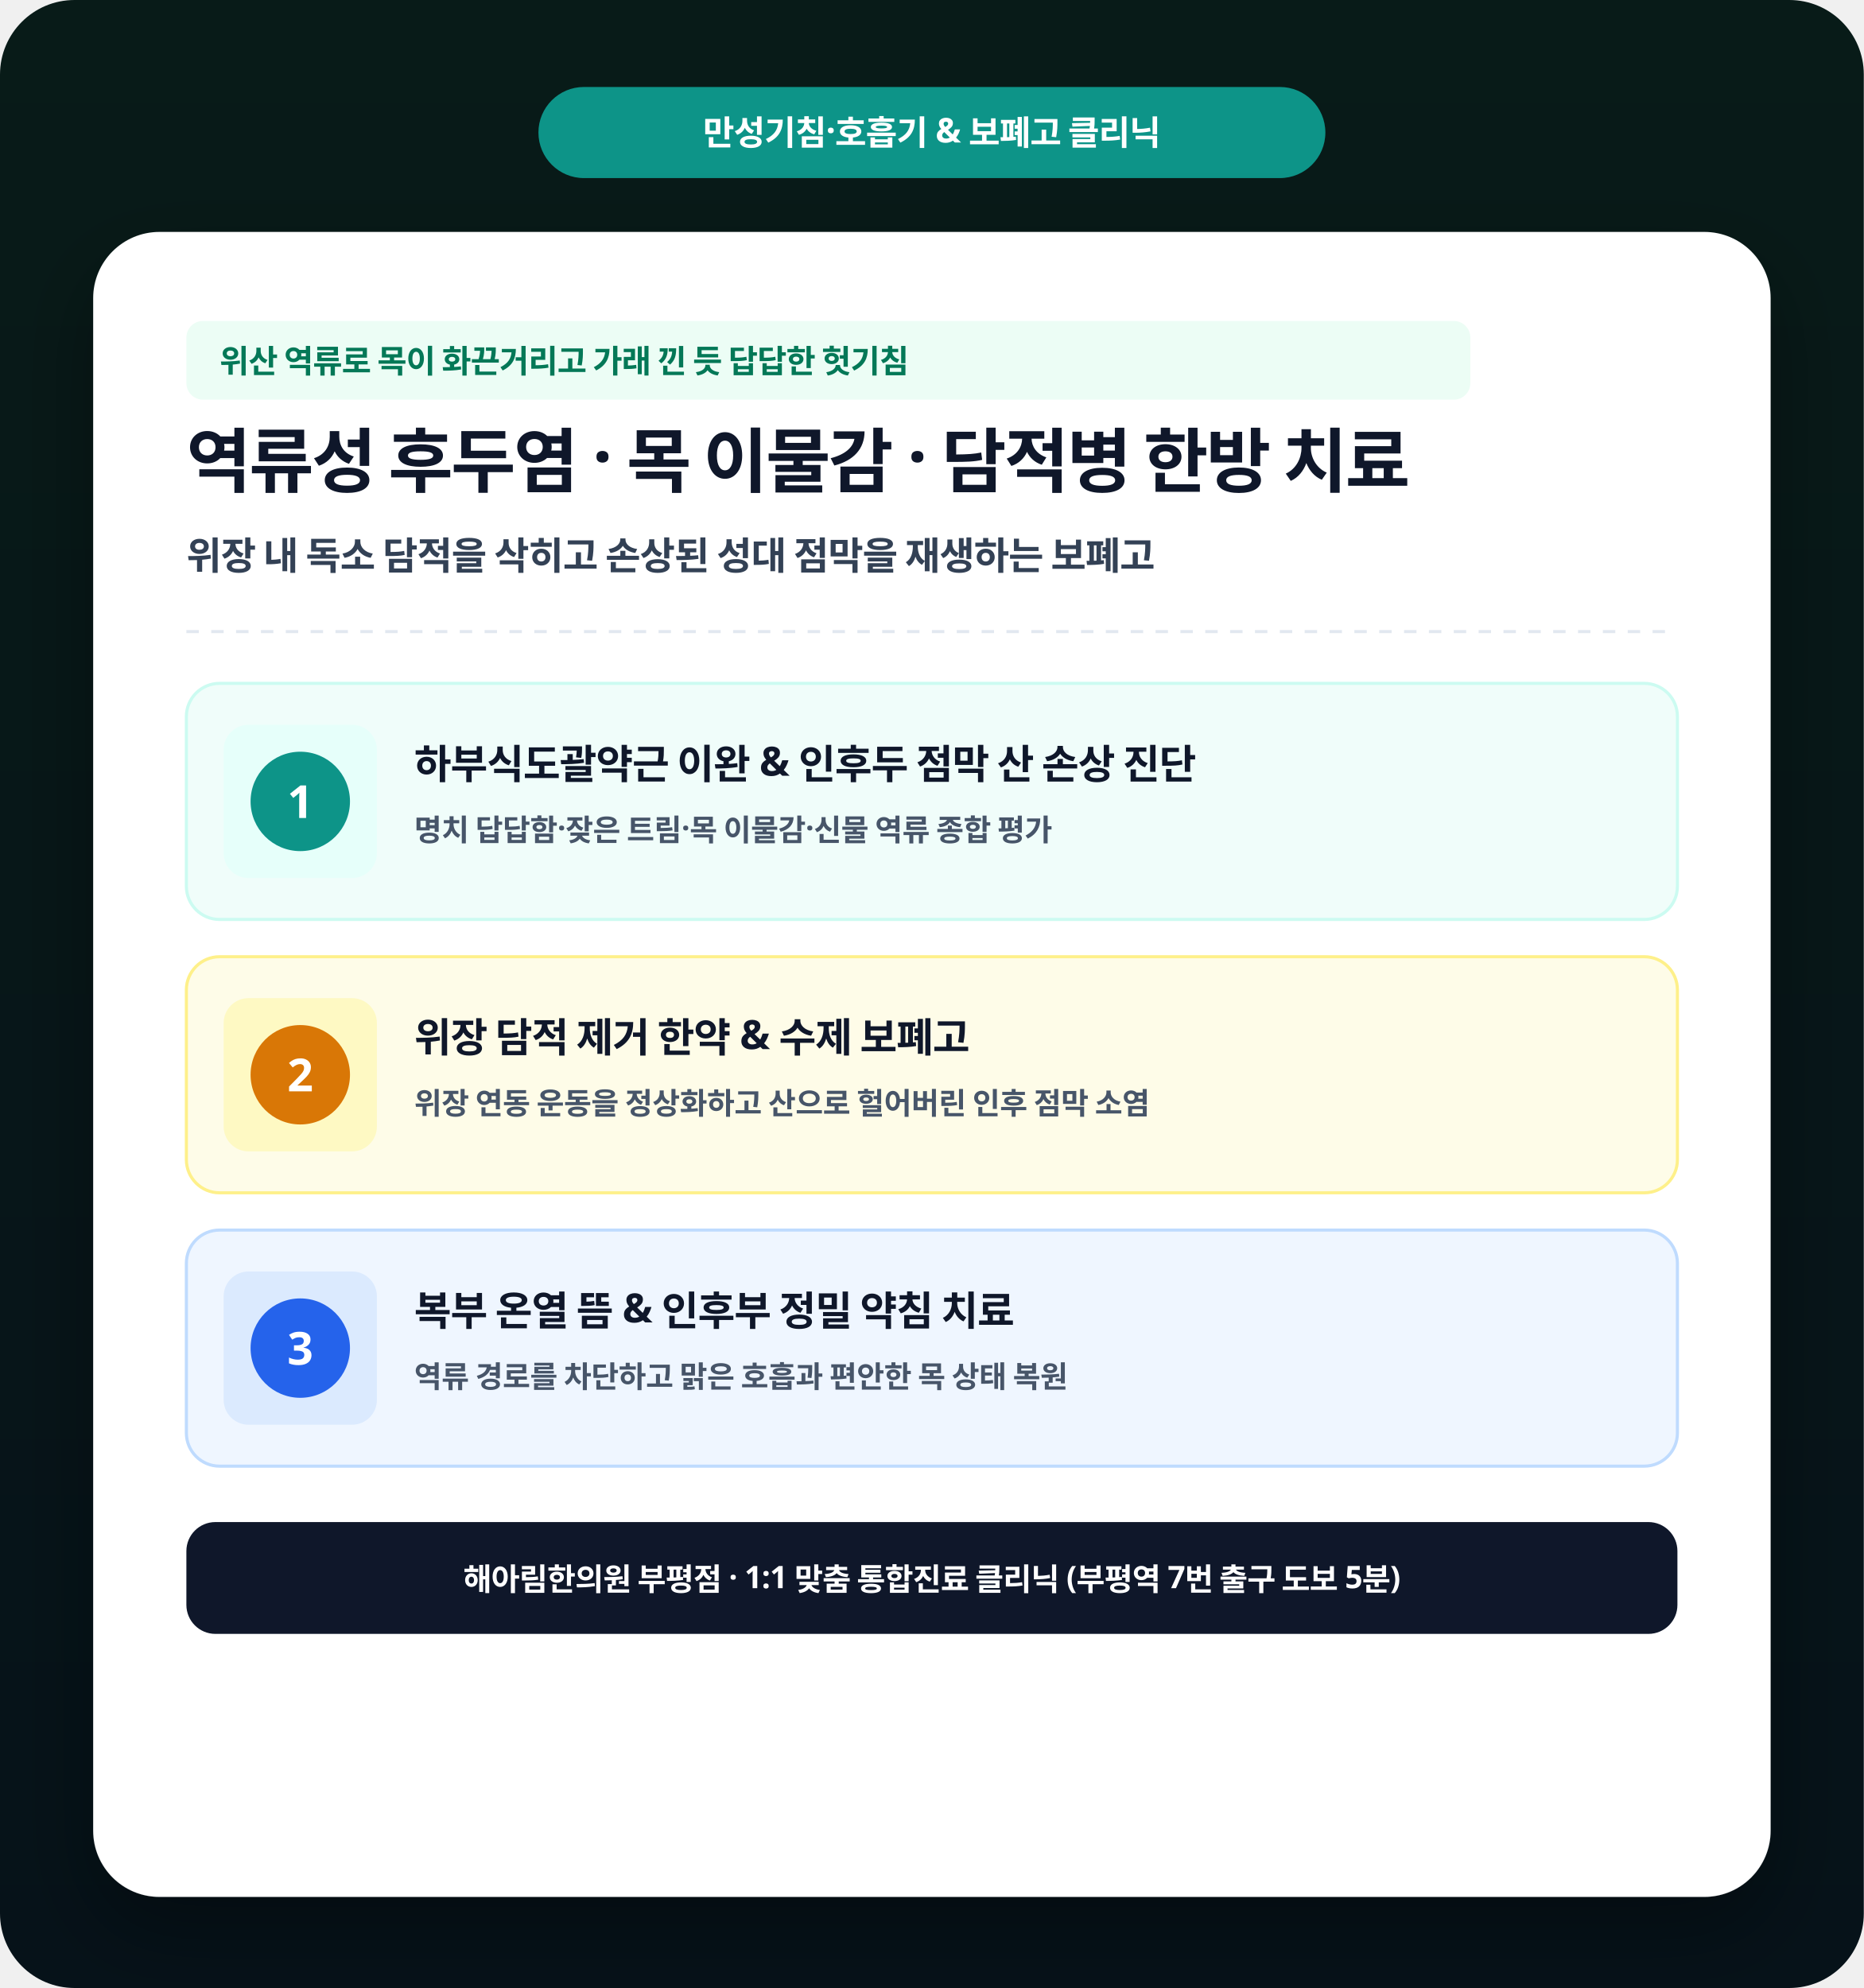
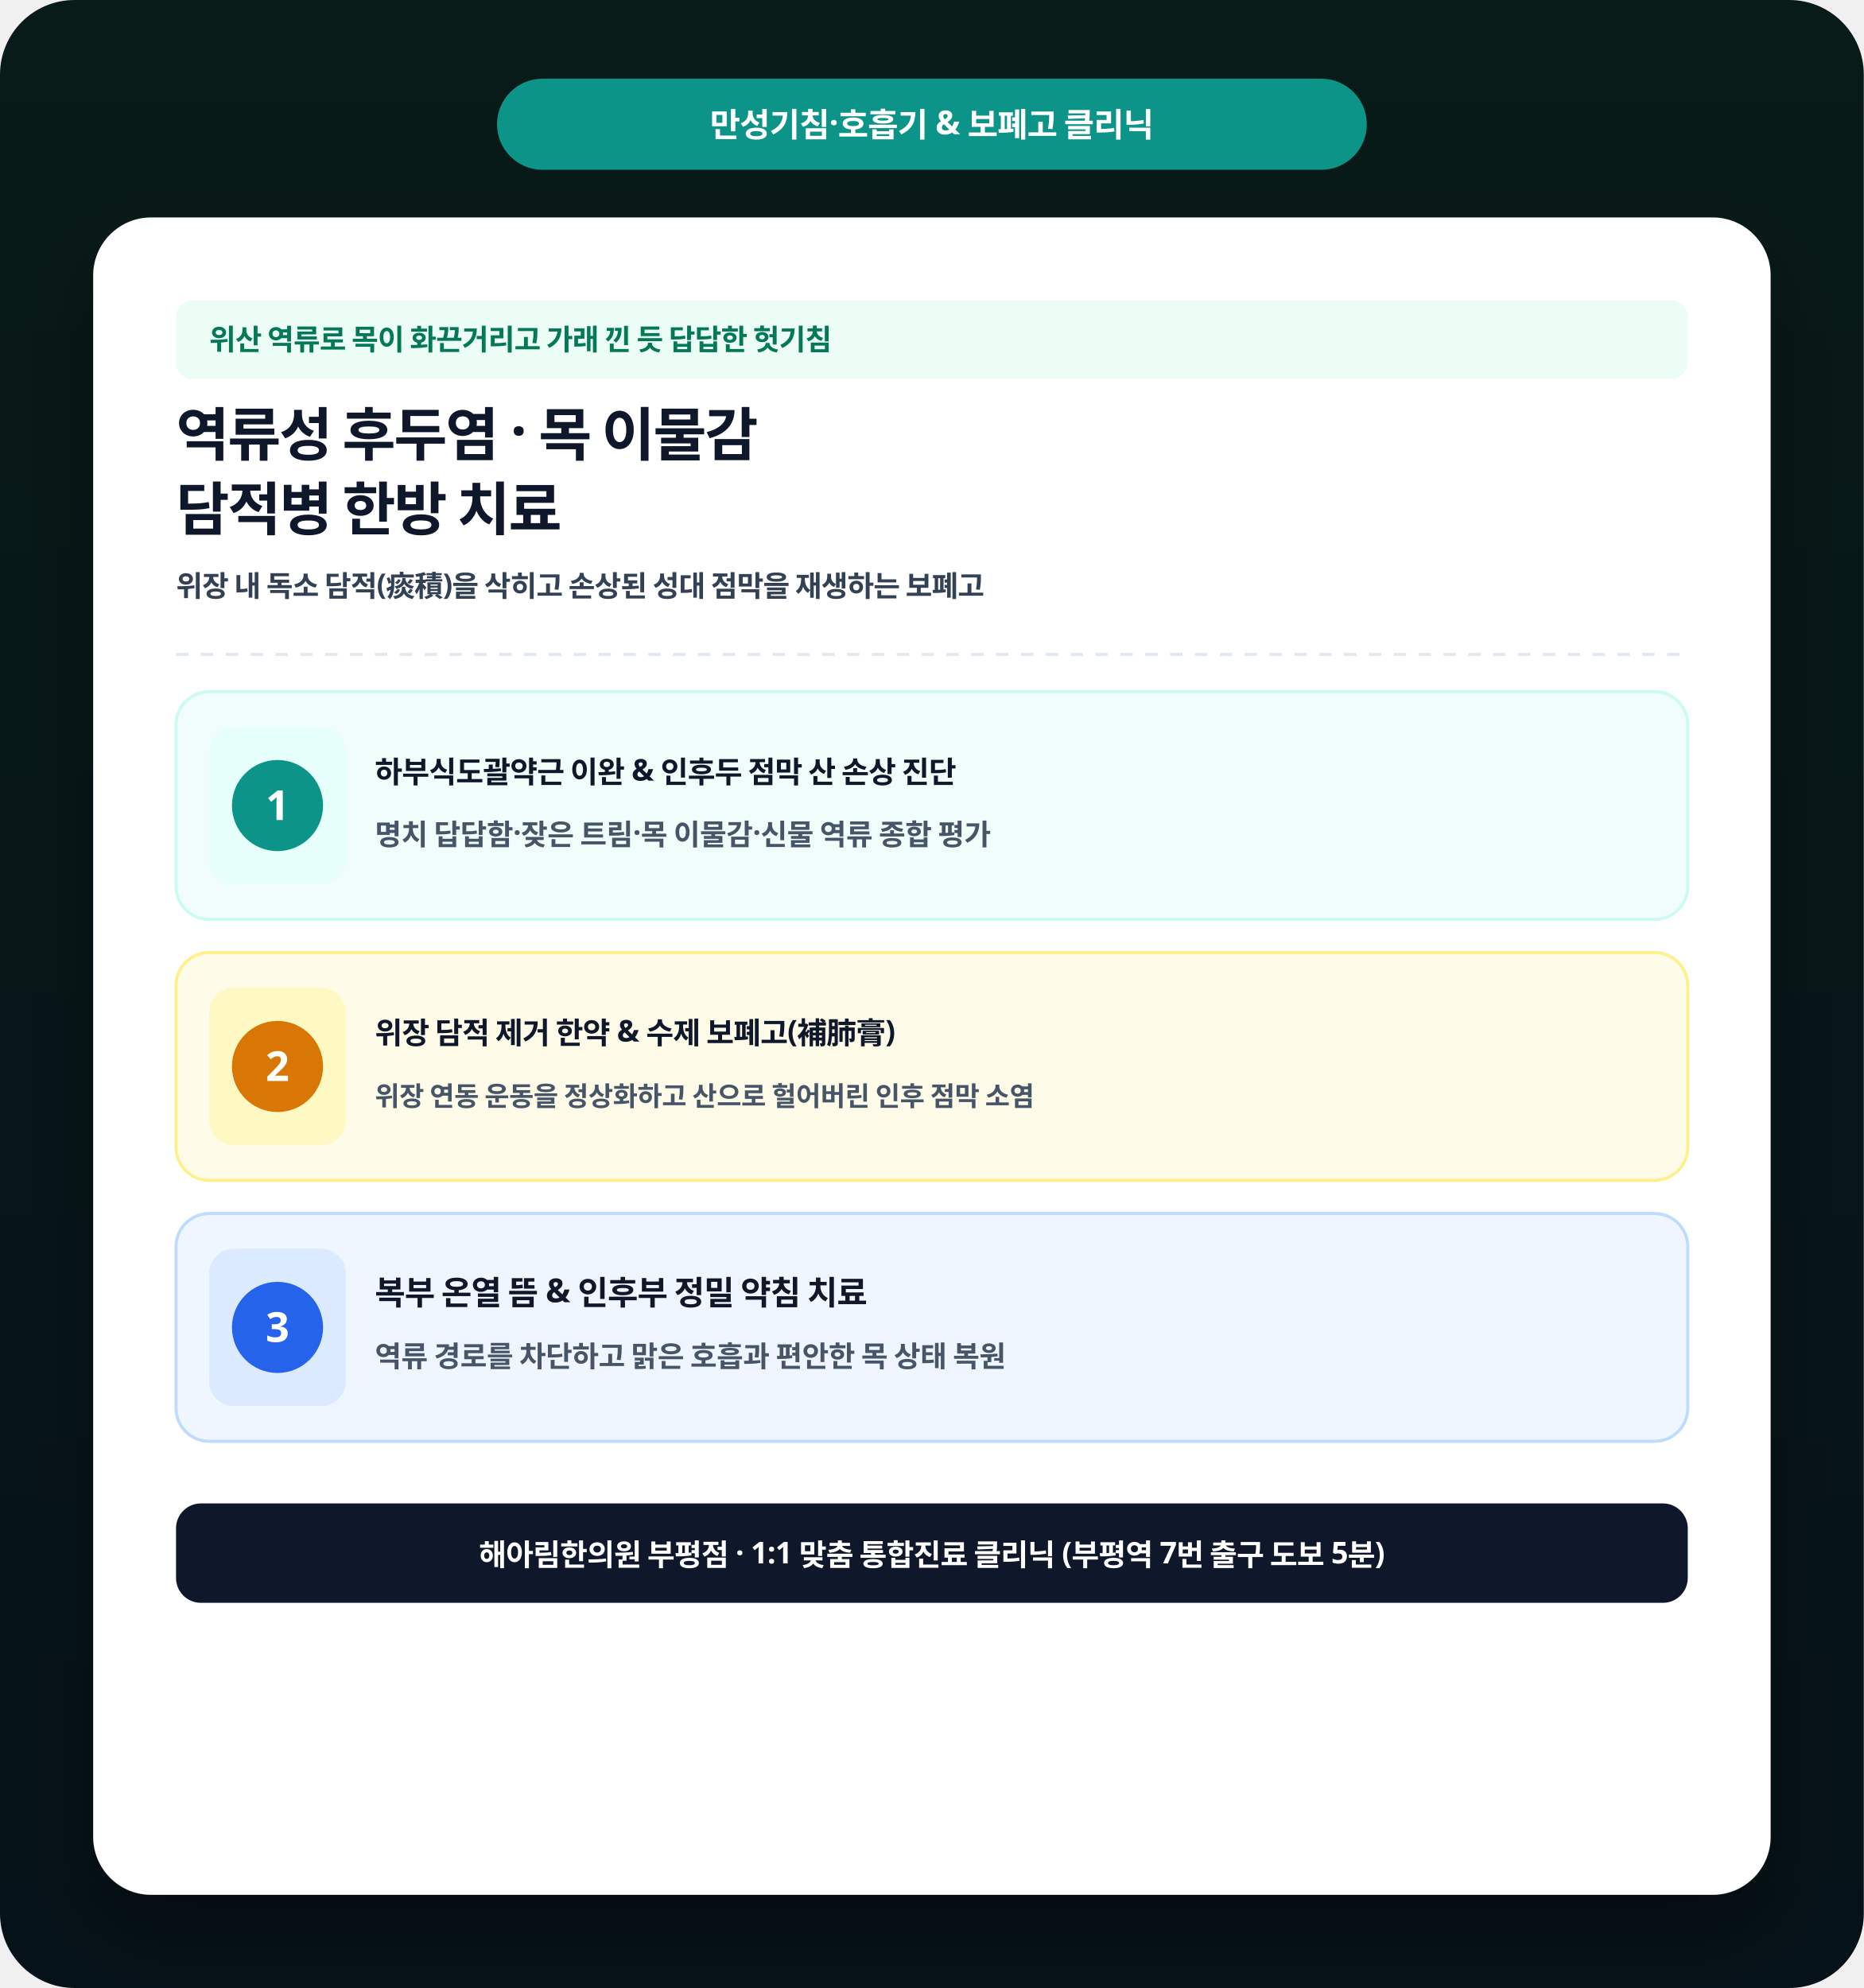
<svg xmlns="http://www.w3.org/2000/svg" width="900" height="960" viewBox="0 0 900 960">
  <defs>
    <linearGradient id="bgGrad" x1="0%" y1="0%" x2="0%" y2="100%">
      <stop offset="0%" stop-color="#081b18" />
      <stop offset="100%" stop-color="#061219" />
    </linearGradient>
    <filter id="cardShadow" x="-10%" y="-10%" width="120%" height="120%">
      <feDropShadow dx="0" dy="16" stdDeviation="20" flood-color="#000000" flood-opacity="0.35" />
    </filter>
  </defs>
  <rect x="0" y="0" width="900" height="960" rx="36" fill="url(#bgGrad)" />
-   <g transform="translate(450, 64)">
-     <rect x="-190" y="-22" width="380" height="44" rx="22" fill="#0d9488" />
-     <text x="0" y="6" font-size="16.5" font-weight="900" fill="#ffffff" text-anchor="middle" font-family="Pretendard, 'Malgun Gothic', sans-serif" letter-spacing="-0.02em">
+   <g transform="translate(450, 60)">
+     <rect x="-210" y="-22" width="420" height="44" rx="22" fill="#0d9488" />
+     <text x="0" y="6" font-size="16" font-weight="900" fill="#ffffff" text-anchor="middle" font-family="Pretendard, 'Malgun Gothic', sans-serif" letter-spacing="-0.02em">
      만성기침·호흡기 &amp; 보폐고 클리닉
    </text>
  </g>
  <g filter="url(#cardShadow)">
-     <rect x="45" y="112" width="810" height="804" rx="32" fill="#ffffff" />
+     <rect x="45" y="105" width="810" height="810" rx="28" fill="#ffffff" />
  </g>
-   <g transform="translate(90, 155)">
-     <rect x="0" y="0" width="620" height="38" rx="8" fill="#ecfdf5" />
-     <text x="16" y="25" font-size="15.5" font-weight="900" fill="#047857" font-family="Pretendard, 'Malgun Gothic', sans-serif" letter-spacing="-0.02em">
+   <g transform="translate(85, 145)">
+     <rect x="0" y="0" width="730" height="38" rx="8" fill="#ecfdf5" />
+     <text x="16" y="24" font-size="14" font-weight="900" fill="#047857" font-family="Pretendard, 'Malgun Gothic', sans-serif" letter-spacing="-0.02em">
      위산 역류로 목이 화끈거리고 가래 낀 듯 답답한 헛기침
    </text>
  </g>
-   <g transform="translate(90, 235)">
-     <text font-size="34" font-weight="900" fill="#0f172a" font-family="Pretendard, 'Malgun Gothic', sans-serif" letter-spacing="-0.03em">
-       역류성 후두염 · 목 이물감 · 담적병 한방 치료
+   <g>
+     <text x="85" y="220" font-size="28" font-weight="900" fill="#0f172a" font-family="Pretendard, 'Malgun Gothic', sans-serif" letter-spacing="-0.03em">역류성 후두염 · 목 이물감</text>
+     <text x="85" y="256" font-size="28" font-weight="900" fill="#0f172a" font-family="Pretendard, 'Malgun Gothic', sans-serif" letter-spacing="-0.03em">담적병 한방 치료</text>
+   </g>
+   <g>
+     <text x="85" y="288" font-size="14" font-weight="800" fill="#334155" font-family="Pretendard, 'Malgun Gothic', sans-serif" letter-spacing="-0.02em">
+       위장 내 독소 담적(痰積)을 삭히고 손상된 성대 점막을 재생하는 보폐고
    </text>
  </g>
-   <g transform="translate(90, 275)">
-     <text font-size="18.5" font-weight="800" fill="#334155" font-family="Pretendard, 'Malgun Gothic', sans-serif" letter-spacing="-0.02em">
-       위장 내 독소 담적을 삭히고 손상된 성대 점막을 재생하는 보폐고
-     </text>
-   </g>
-   <line x1="90" y1="305" x2="810" y2="305" stroke="#e2e8f0" stroke-width="1.5" stroke-dasharray="6,6" />
-   <g transform="translate(90, 330)">
-     <rect x="0" y="0" width="720" height="114" rx="16" fill="#f0fdfa" stroke="#ccfbf1" stroke-width="1.5" />
-     <rect x="18" y="20" width="74" height="74" rx="12" fill="#e6fffa" />
-     <circle cx="55" cy="57" r="24" fill="#0d9488" />
-     <text x="55" y="65" font-size="22" font-weight="900" fill="#ffffff" text-anchor="middle" font-family="Pretendard, 'Malgun Gothic', sans-serif">1</text>
-     <text x="110" y="46" font-size="19.5" font-weight="900" fill="#0f172a" font-family="Pretendard, 'Malgun Gothic', sans-serif" letter-spacing="-0.02em">
+   <line x1="85" y1="316" x2="815" y2="316" stroke="#e2e8f0" stroke-width="1.5" stroke-dasharray="6,6" />
+   <g transform="translate(85, 334)">
+     <rect x="0" y="0" width="730" height="110" rx="16" fill="#f0fdfa" stroke="#ccfbf1" stroke-width="1.5" />
+     <rect x="16" y="17" width="66" height="76" rx="12" fill="#e6fffa" />
+     <circle cx="49" cy="55" r="22" fill="#0d9488" />
+     <text x="49" y="62" font-size="20" font-weight="900" fill="#ffffff" text-anchor="middle" font-family="Pretendard, 'Malgun Gothic', sans-serif">1</text>
+     <text x="96" y="44" font-size="14.5" font-weight="900" fill="#0f172a" font-family="Pretendard, 'Malgun Gothic', sans-serif" letter-spacing="-0.02em">
      하부식도괄약근 이완 &amp; 인후두 점막 산 손상 진단
    </text>
-     <text x="110" y="76" font-size="14.5" font-weight="600" fill="#475569" font-family="Pretendard, 'Malgun Gothic', sans-serif" letter-spacing="-0.01em">
+     <text x="96" y="74" font-size="14" font-weight="600" fill="#475569" font-family="Pretendard, 'Malgun Gothic', sans-serif" letter-spacing="-0.01em">
      명치 답답함·잦은 트림·목 이물감·신물 역류 종합 평가
    </text>
  </g>
-   <g transform="translate(90, 462)">
-     <rect x="0" y="0" width="720" height="114" rx="16" fill="#fefce8" stroke="#fef08a" stroke-width="1.5" />
-     <rect x="18" y="20" width="74" height="74" rx="12" fill="#fef9c3" />
-     <circle cx="55" cy="57" r="24" fill="#d97706" />
-     <text x="55" y="65" font-size="22" font-weight="900" fill="#ffffff" text-anchor="middle" font-family="Pretendard, 'Malgun Gothic', sans-serif">2</text>
-     <text x="110" y="46" font-size="19.5" font-weight="900" fill="#0f172a" font-family="Pretendard, 'Malgun Gothic', sans-serif" letter-spacing="-0.02em">
-       위장 담적 제거 한약 &amp; 수제 보폐고
+   <g transform="translate(85, 460)">
+     <rect x="0" y="0" width="730" height="110" rx="16" fill="#fefce8" stroke="#fef08a" stroke-width="1.5" />
+     <rect x="16" y="17" width="66" height="76" rx="12" fill="#fef9c3" />
+     <circle cx="49" cy="55" r="22" fill="#d97706" />
+     <text x="49" y="62" font-size="20" font-weight="900" fill="#ffffff" text-anchor="middle" font-family="Pretendard, 'Malgun Gothic', sans-serif">2</text>
+     <text x="96" y="44" font-size="14.5" font-weight="900" fill="#0f172a" font-family="Pretendard, 'Malgun Gothic', sans-serif" letter-spacing="-0.02em">
+       위장 담적 제거 한약 &amp; 수제 보폐고(補肺膏)
    </text>
-     <text x="110" y="76" font-size="14.5" font-weight="600" fill="#475569" font-family="Pretendard, 'Malgun Gothic', sans-serif" letter-spacing="-0.01em">
+     <text x="96" y="74" font-size="13" font-weight="600" fill="#475569" font-family="Pretendard, 'Malgun Gothic', sans-serif" letter-spacing="-0.01em">
      위장 연동 운동을 정상화하고 산으로 헐어버린 인후 점막 소염
    </text>
  </g>
-   <g transform="translate(90, 594)">
-     <rect x="0" y="0" width="720" height="114" rx="16" fill="#eff6ff" stroke="#bfdbfe" stroke-width="1.5" />
-     <rect x="18" y="20" width="74" height="74" rx="12" fill="#dbeafe" />
-     <circle cx="55" cy="57" r="24" fill="#2563eb" />
-     <text x="55" y="65" font-size="22" font-weight="900" fill="#ffffff" text-anchor="middle" font-family="Pretendard, 'Malgun Gothic', sans-serif">3</text>
-     <text x="110" y="46" font-size="19.5" font-weight="900" fill="#0f172a" font-family="Pretendard, 'Malgun Gothic', sans-serif" letter-spacing="-0.02em">
+   <g transform="translate(85, 586)">
+     <rect x="0" y="0" width="730" height="110" rx="16" fill="#eff6ff" stroke="#bfdbfe" stroke-width="1.5" />
+     <rect x="16" y="17" width="66" height="76" rx="12" fill="#dbeafe" />
+     <circle cx="49" cy="55" r="22" fill="#2563eb" />
+     <text x="49" y="62" font-size="20" font-weight="900" fill="#ffffff" text-anchor="middle" font-family="Pretendard, 'Malgun Gothic', sans-serif">3</text>
+     <text x="96" y="44" font-size="16" font-weight="900" fill="#0f172a" font-family="Pretendard, 'Malgun Gothic', sans-serif" letter-spacing="-0.02em">
      복부 온열 뜸 &amp; 인후부 정밀 약침 치료
    </text>
-     <text x="110" y="76" font-size="14.5" font-weight="600" fill="#475569" font-family="Pretendard, 'Malgun Gothic', sans-serif" letter-spacing="-0.01em">
+     <text x="96" y="74" font-size="14" font-weight="600" fill="#475569" font-family="Pretendard, 'Malgun Gothic', sans-serif" letter-spacing="-0.01em">
      역류 경로를 차단하고 맑은 호흡과 편안한 목 상태 복원
    </text>
  </g>
-   <g transform="translate(90, 735)">
-     <rect x="0" y="0" width="720" height="54" rx="14" fill="#0f172a" />
-     <text x="360" y="33" font-size="15" font-weight="800" fill="#ffffff" text-anchor="middle" font-family="Pretendard, 'Malgun Gothic', sans-serif" letter-spacing="-0.02em">
+   <g transform="translate(85, 726)">
+     <rect x="0" y="0" width="730" height="48" rx="12" fill="#0f172a" />
+     <text x="365" y="30" font-size="14.5" font-weight="800" fill="#ffffff" text-anchor="middle" font-family="Pretendard, 'Malgun Gothic', sans-serif" letter-spacing="-0.02em">
      해아림한의원 부평점 · 1:1 맞춤 통합진료 클리닉 (부평역 7번 출구 도보 5분)
    </text>
  </g>
</svg>
